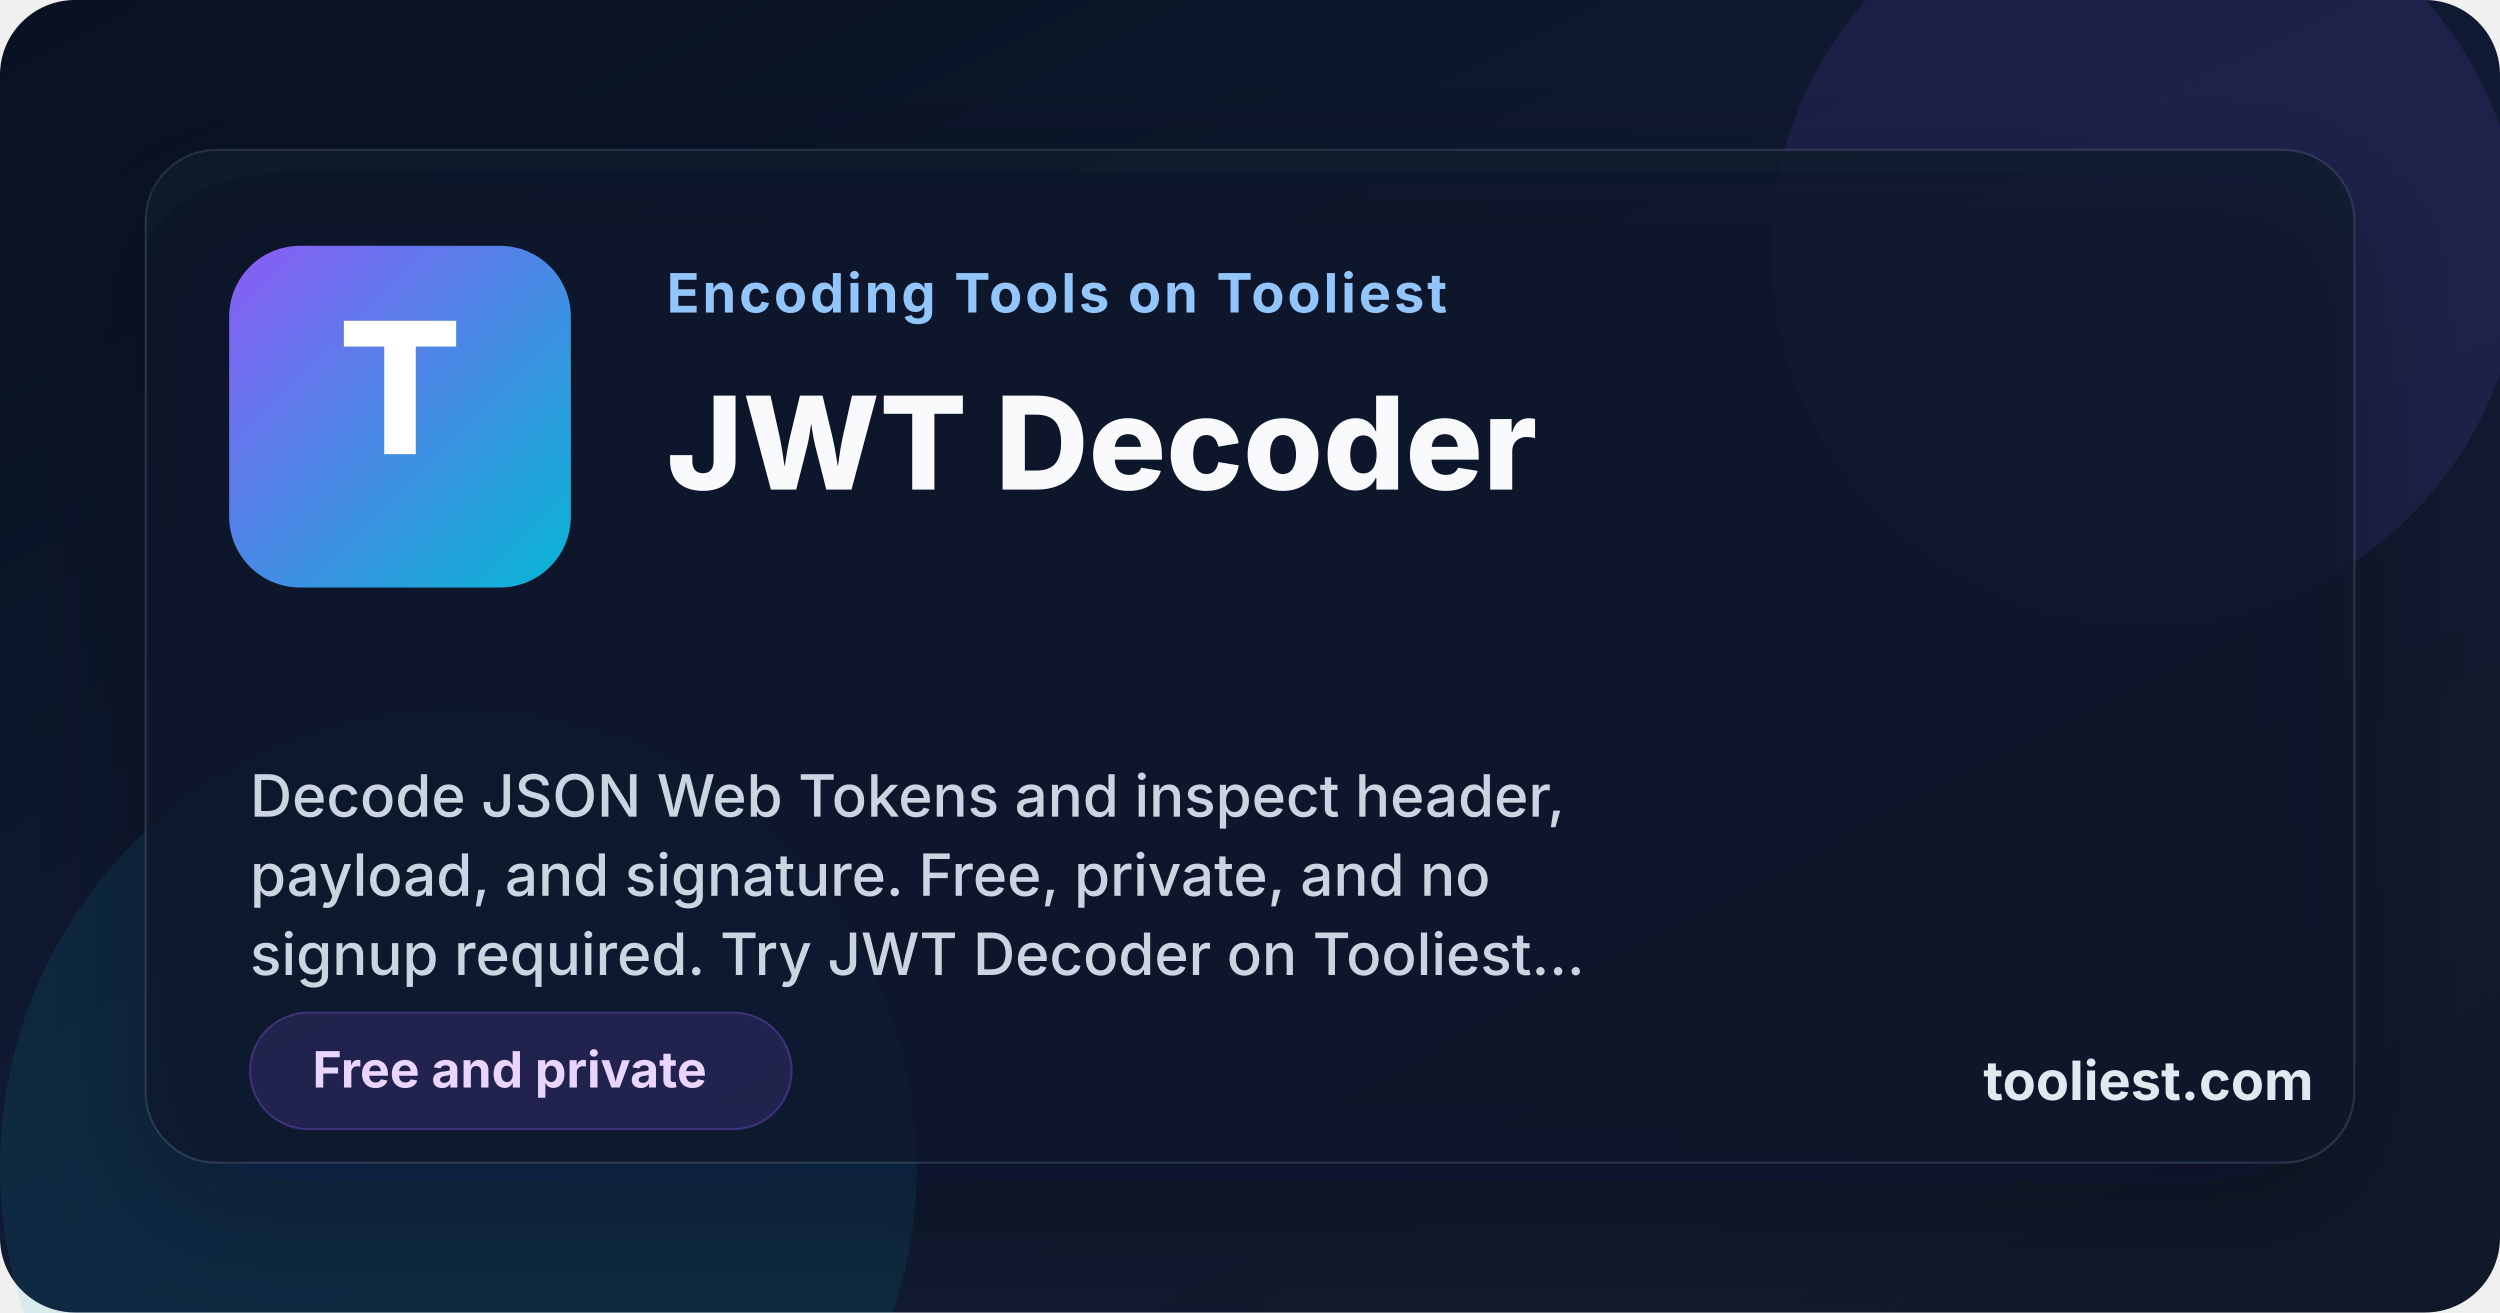
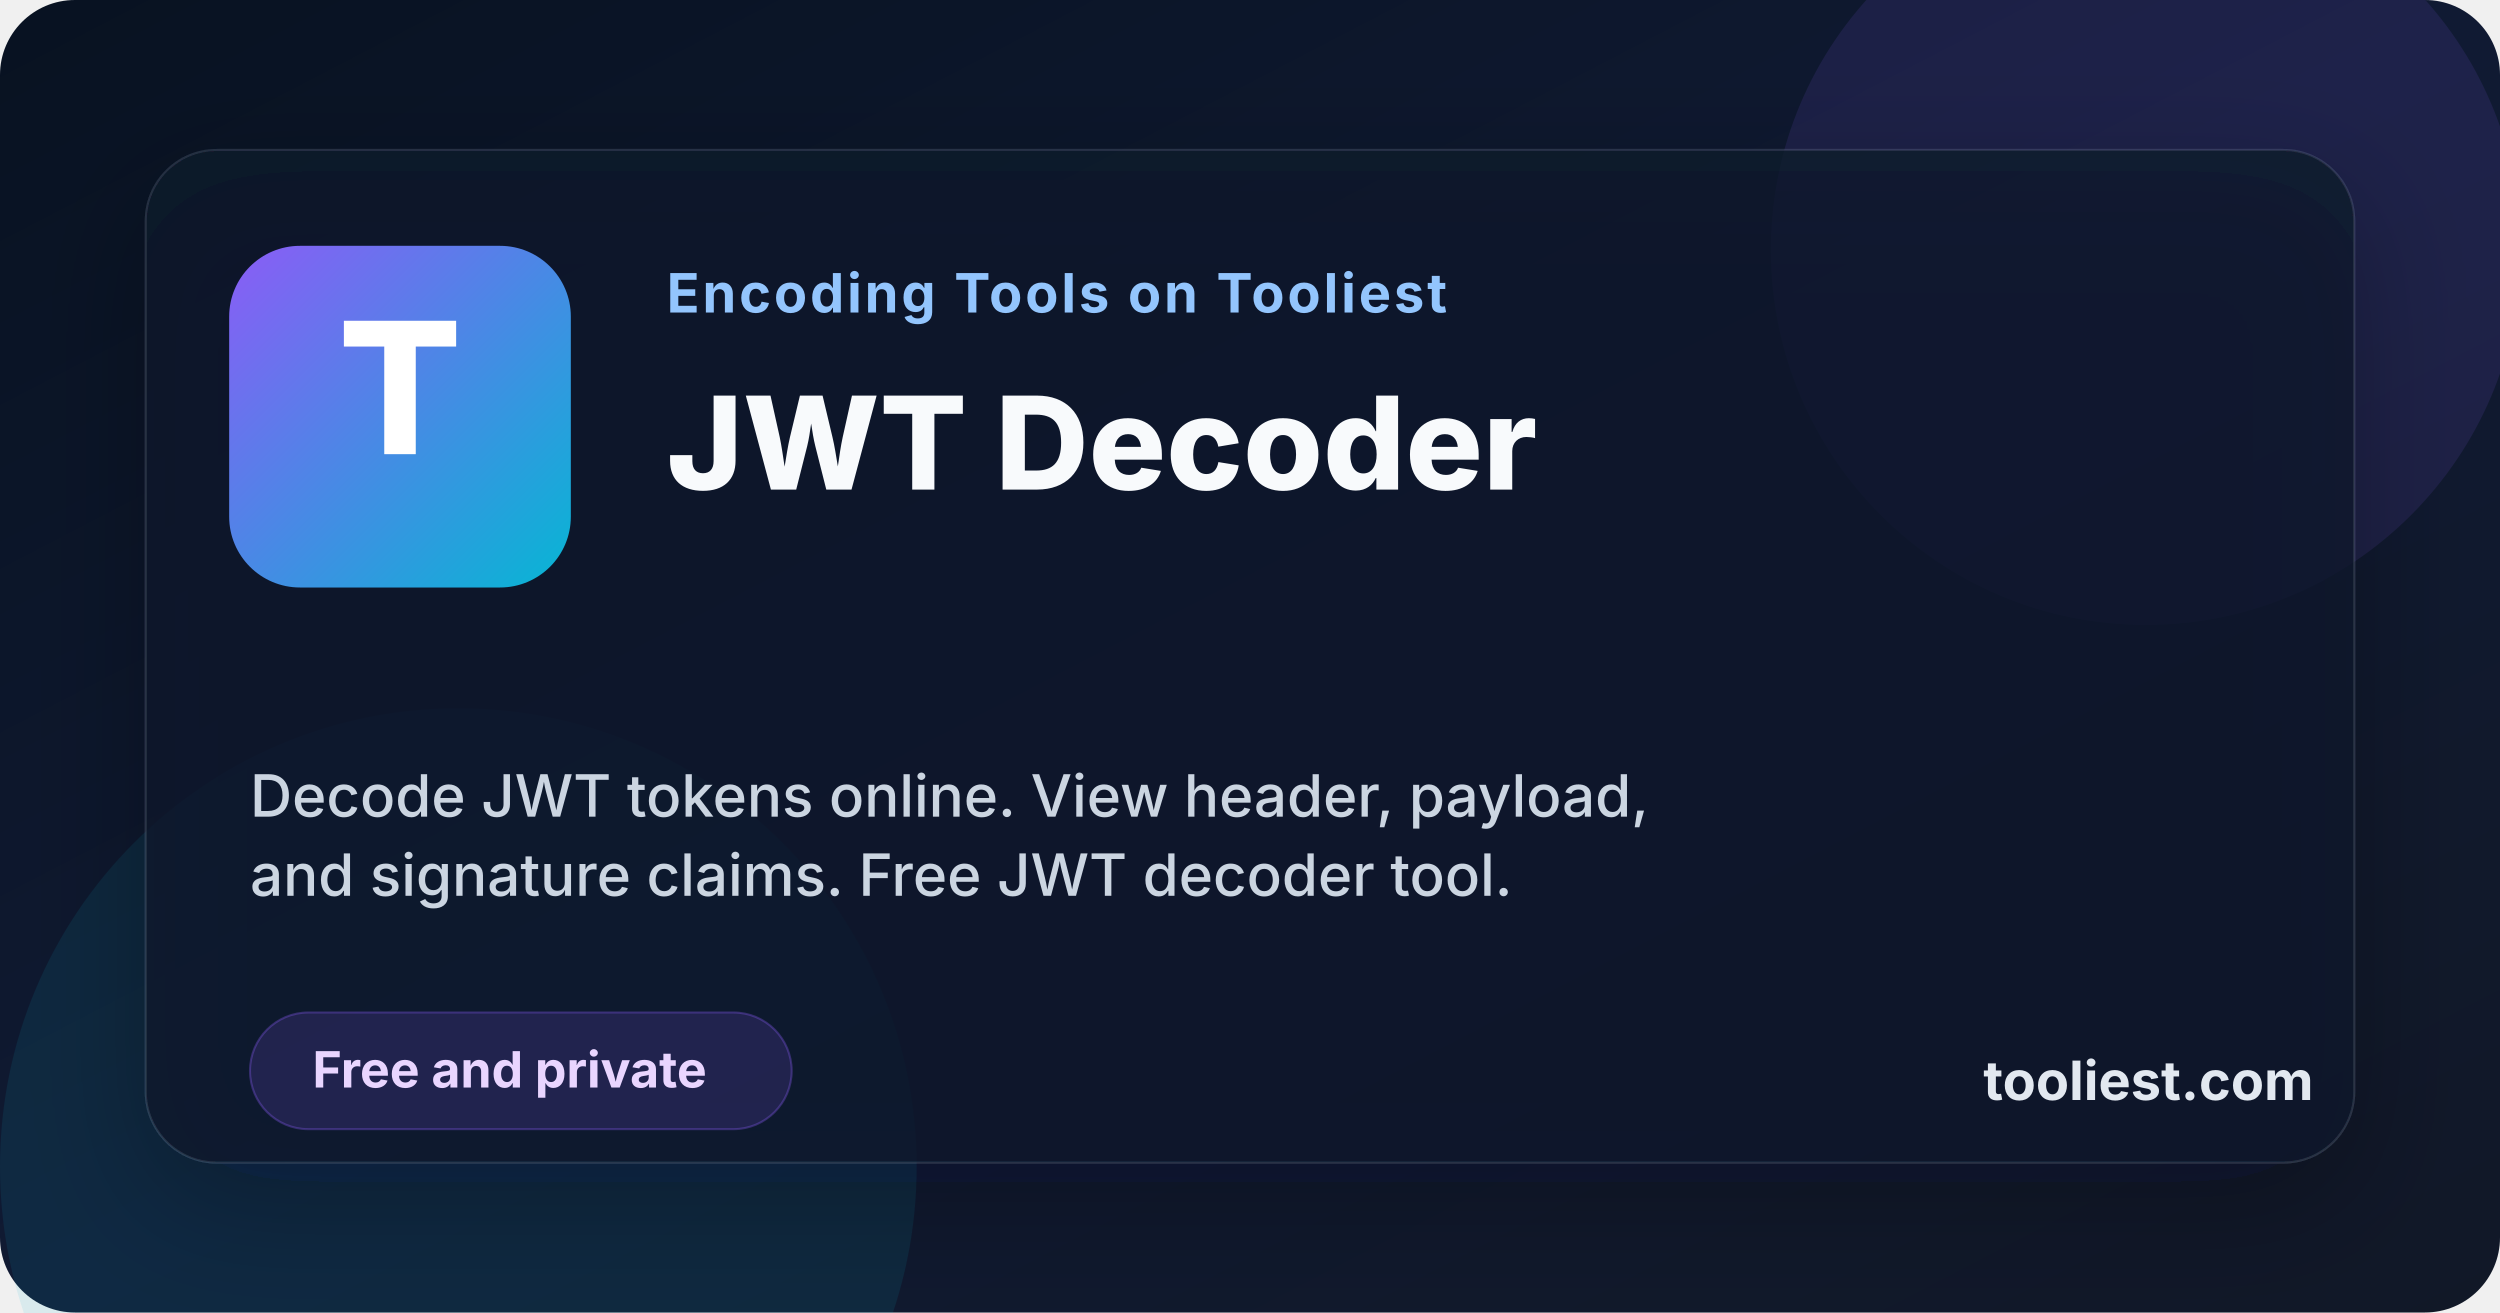
<svg xmlns="http://www.w3.org/2000/svg" width="1200" height="630" viewBox="0 0 1200 630" role="img" aria-labelledby="title desc">
  <defs>
    <linearGradient id="bg" x1="0%" x2="100%" y1="0%" y2="100%">
      <stop offset="0%" stop-color="#081221" />
      <stop offset="50%" stop-color="#101a33" />
      <stop offset="100%" stop-color="#111827" />
    </linearGradient>
    <linearGradient id="accent" x1="0%" x2="100%" y1="0%" y2="100%">
      <stop offset="0%" stop-color="#8b5cf6" />
      <stop offset="100%" stop-color="#06b6d4" />
    </linearGradient>
    <filter id="shadow" x="-20%" y="-20%" width="140%" height="140%">
      <feDropShadow dx="0" dy="20" stdDeviation="30" flood-color="#020617" flood-opacity="0.35" />
    </filter>
  </defs>
  <rect width="1200" height="630" fill="url(#bg)" rx="36" />
  <circle cx="1030" cy="120" r="180" fill="#8b5cf6" opacity="0.12" />
  <circle cx="220" cy="560" r="220" fill="#06b6d4" opacity="0.1" />
  <rect x="70" y="72" width="1060" height="486" rx="34" fill="rgba(15, 23, 42, 0.78)" stroke="rgba(148, 163, 184, 0.18)" filter="url(#shadow)" />
  <rect x="110" y="118" width="164" height="164" rx="34" fill="url(#accent)" />
  <text x="192" y="218" text-anchor="middle" font-family="Inter, Arial, sans-serif" font-size="88" font-weight="800" fill="#ffffff">T</text>
  <text x="320" y="150" font-family="Inter, Arial, sans-serif" font-size="26" font-weight="700" letter-spacing="1.4" fill="#93c5fd">Encoding Tools on Tooliest</text>
  <text x="320" y="235" font-family="Inter, Arial, sans-serif" font-size="62" font-weight="800" fill="#f8fafc">JWT Decoder</text>
-   <text x="120" y="392" font-family="Inter, Arial, sans-serif" font-size="28" font-weight="500" fill="#cbd5e1">Decode JSON Web Tokens and inspect header,</text>
-   <text x="120" y="430" font-family="Inter, Arial, sans-serif" font-size="28" font-weight="500" fill="#cbd5e1">payload, and signature. Free, private, and no</text>
-   <text x="120" y="468" font-family="Inter, Arial, sans-serif" font-size="28" font-weight="500" fill="#cbd5e1">signup required. Try JWT Decoder on Tooliest...</text>
+   <text x="120" y="392" font-family="Inter, Arial, sans-serif" font-size="28" font-weight="500" fill="#cbd5e1">Decode JWT tokens online. View header, payload,</text>
+   <text x="120" y="430" font-family="Inter, Arial, sans-serif" font-size="28" font-weight="500" fill="#cbd5e1">and signature claims. Free JWT decoder tool.</text>
  <rect x="120" y="486" width="260" height="56" rx="28" fill="rgba(139, 92, 246, 0.16)" stroke="rgba(139, 92, 246, 0.32)" />
  <text x="150" y="522" font-family="Inter, Arial, sans-serif" font-size="24" font-weight="700" fill="#e9d5ff">Free and private</text>
  <text x="952" y="528" font-family="Inter, Arial, sans-serif" font-size="26" font-weight="700" fill="#e2e8f0">tooliest.com</text>
</svg>
